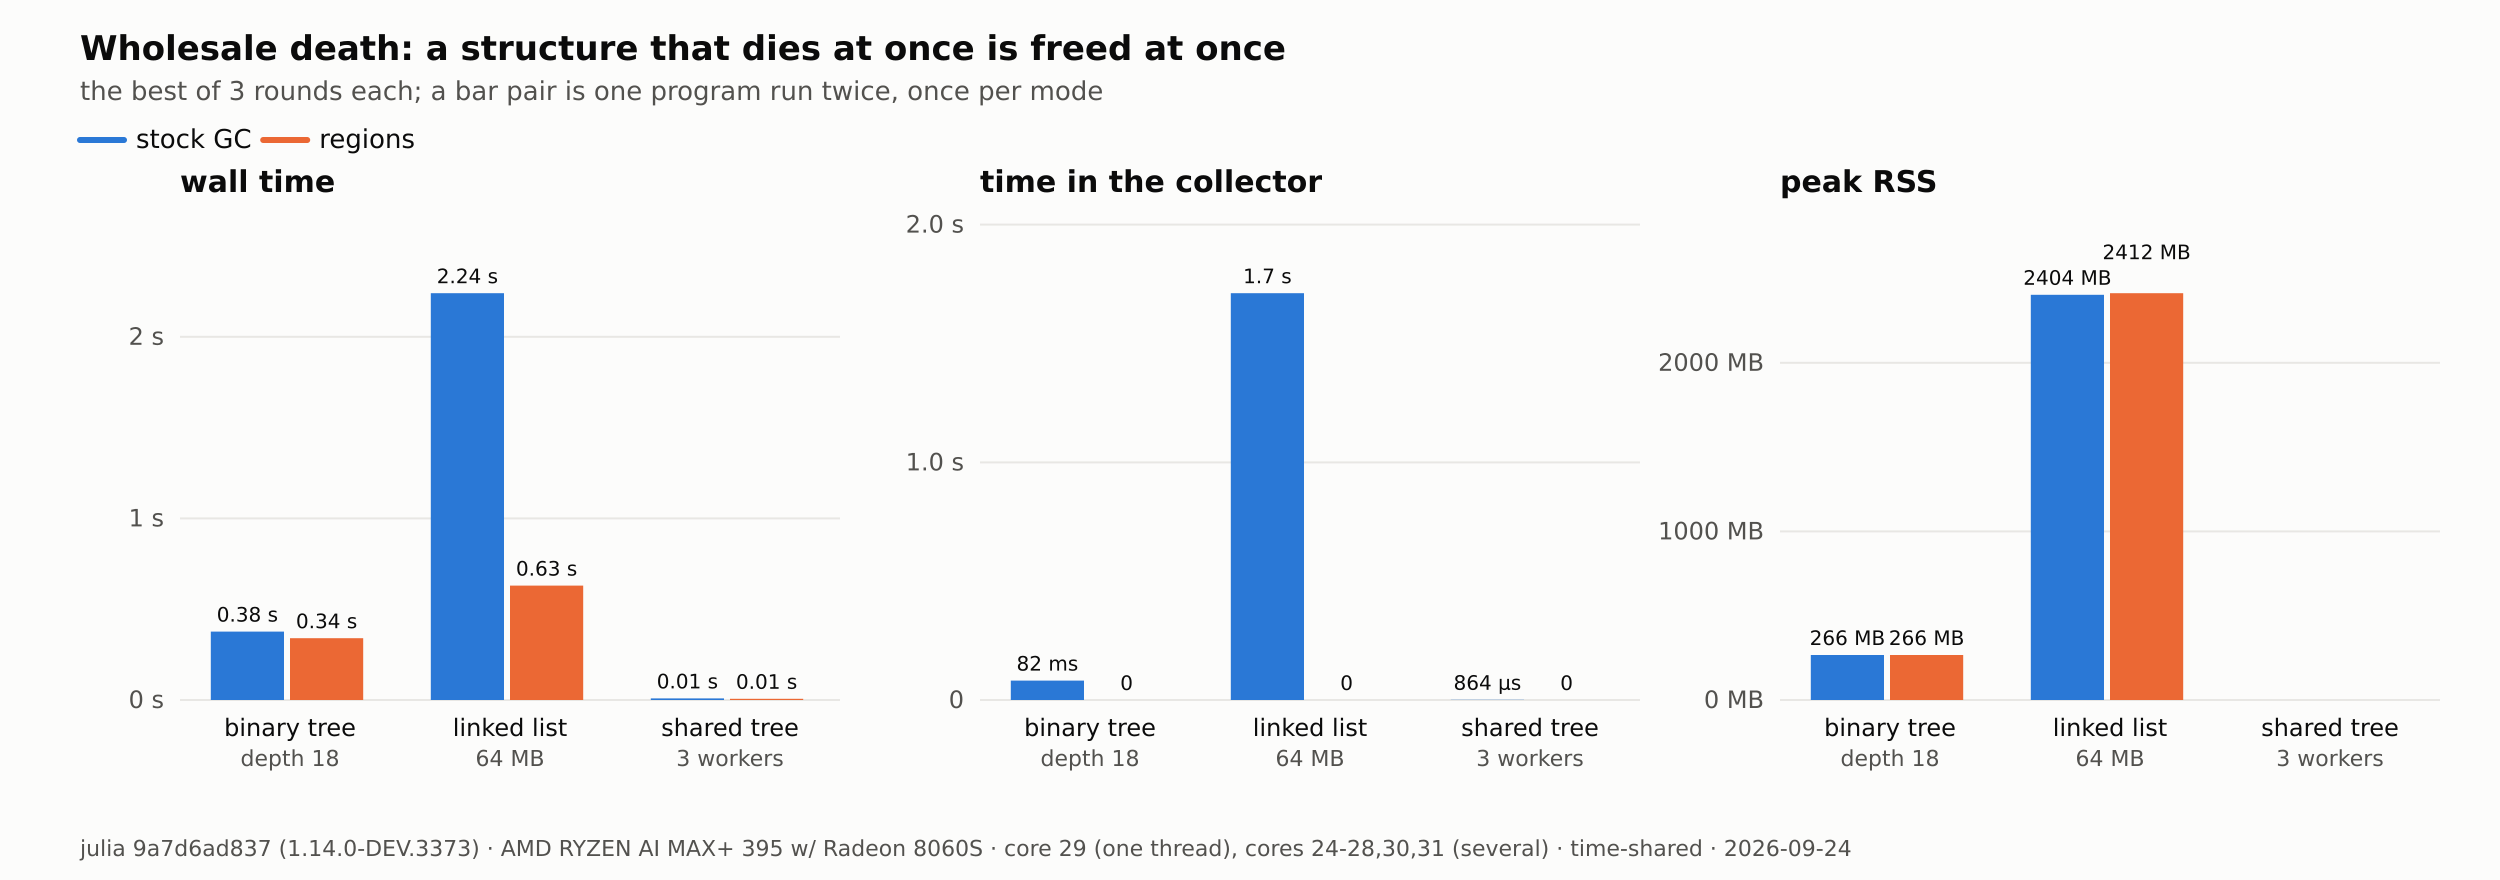
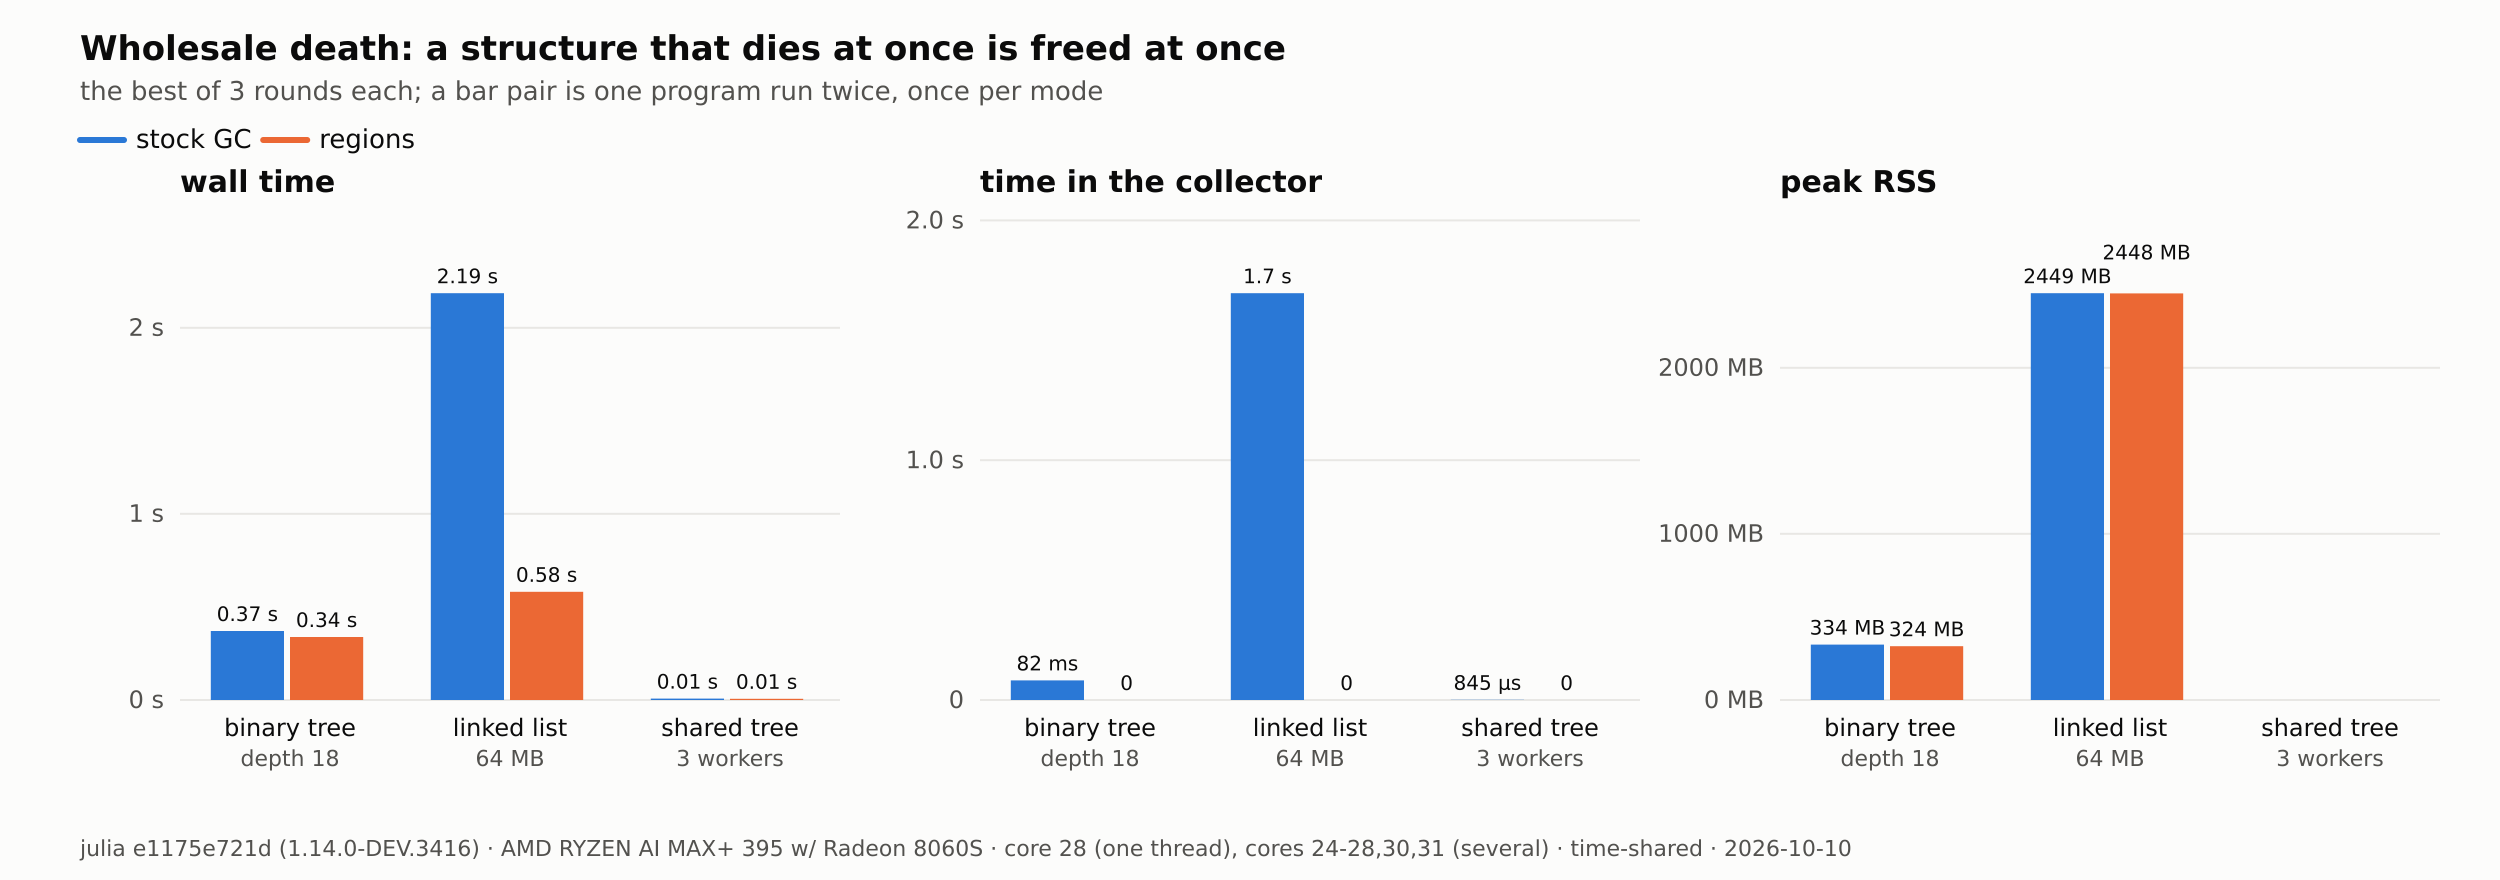
<svg xmlns="http://www.w3.org/2000/svg" viewBox="0 0 1250 440" font-size="13">
  <rect width="1250" height="440" fill="#fcfcfb" />
  <text x="40.0" y="30.0" font-family="DejaVu Sans, sans-serif" font-size="17" fill="#0b0b0b" text-anchor="start" font-weight="bold">Wholesale death: a structure that dies at once is freed at once</text>
  <text x="40.0" y="50.0" font-family="DejaVu Sans, sans-serif" font-size="13" fill="#52514e" text-anchor="start">the best of 3 rounds each; a bar pair is one program run twice, once per mode</text>
  <line x1="40" y1="70" x2="62" y2="70" stroke="#2a78d6" stroke-width="3" stroke-linecap="round" />
  <text x="68.0" y="74.0" font-family="DejaVu Sans, sans-serif" font-size="13" fill="#0b0b0b" text-anchor="start">stock GC</text>
  <line x1="131.6" y1="70" x2="153.6" y2="70" stroke="#eb6834" stroke-width="3" stroke-linecap="round" />
  <text x="159.6" y="74.0" font-family="DejaVu Sans, sans-serif" font-size="13" fill="#0b0b0b" text-anchor="start">regions</text>
  <text x="90.0" y="96.0" font-family="DejaVu Sans, sans-serif" font-size="15" fill="#0b0b0b" text-anchor="start" font-weight="bold">wall time</text>
  <line x1="90" y1="350.0" x2="420" y2="350.0" stroke="#e8e7e4" stroke-width="1" />
  <text x="82.0" y="354.0" font-family="DejaVu Sans, sans-serif" font-size="12" fill="#52514e" text-anchor="end">0 s</text>
-   <line x1="90" y1="259.2" x2="420" y2="259.2" stroke="#e8e7e4" stroke-width="1" />
-   <text x="82.0" y="263.2" font-family="DejaVu Sans, sans-serif" font-size="12" fill="#52514e" text-anchor="end">1 s</text>
-   <line x1="90" y1="168.4" x2="420" y2="168.4" stroke="#e8e7e4" stroke-width="1" />
-   <text x="82.0" y="172.4" font-family="DejaVu Sans, sans-serif" font-size="12" fill="#52514e" text-anchor="end">2 s</text>
-   <rect x="105.4" y="315.8" width="36.6" height="34.2" fill="#2a78d6" />
-   <text x="123.7" y="310.8" font-family="DejaVu Sans, sans-serif" font-size="10" fill="#0b0b0b" text-anchor="middle" paint-order="stroke" stroke="#fcfcfb" stroke-width="3" stroke-linejoin="round">0.38 s</text>
-   <rect x="145.0" y="319.1" width="36.6" height="30.9" fill="#eb6834" />
-   <text x="163.3" y="314.1" font-family="DejaVu Sans, sans-serif" font-size="10" fill="#0b0b0b" text-anchor="middle" paint-order="stroke" stroke="#fcfcfb" stroke-width="3" stroke-linejoin="round">0.34 s</text>
+   <line x1="90" y1="256.9" x2="420" y2="256.9" stroke="#e8e7e4" stroke-width="1" />
+   <text x="82.0" y="260.9" font-family="DejaVu Sans, sans-serif" font-size="12" fill="#52514e" text-anchor="end">1 s</text>
+   <line x1="90" y1="163.9" x2="420" y2="163.9" stroke="#e8e7e4" stroke-width="1" />
+   <text x="82.0" y="167.9" font-family="DejaVu Sans, sans-serif" font-size="12" fill="#52514e" text-anchor="end">2 s</text>
+   <rect x="105.4" y="315.5" width="36.6" height="34.5" fill="#2a78d6" />
+   <text x="123.7" y="310.5" font-family="DejaVu Sans, sans-serif" font-size="10" fill="#0b0b0b" text-anchor="middle" paint-order="stroke" stroke="#fcfcfb" stroke-width="3" stroke-linejoin="round">0.37 s</text>
+   <rect x="145.0" y="318.5" width="36.6" height="31.5" fill="#eb6834" />
+   <text x="163.3" y="313.5" font-family="DejaVu Sans, sans-serif" font-size="10" fill="#0b0b0b" text-anchor="middle" paint-order="stroke" stroke="#fcfcfb" stroke-width="3" stroke-linejoin="round">0.34 s</text>
  <text x="145.0" y="368.0" font-family="DejaVu Sans, sans-serif" font-size="12" fill="#0b0b0b" text-anchor="middle">binary tree</text>
  <text x="145.0" y="383.0" font-family="DejaVu Sans, sans-serif" font-size="11" fill="#52514e" text-anchor="middle">depth 18</text>
  <rect x="215.4" y="146.6" width="36.6" height="203.4" fill="#2a78d6" />
-   <text x="233.7" y="141.6" font-family="DejaVu Sans, sans-serif" font-size="10" fill="#0b0b0b" text-anchor="middle" paint-order="stroke" stroke="#fcfcfb" stroke-width="3" stroke-linejoin="round">2.24 s</text>
-   <rect x="255.0" y="292.8" width="36.6" height="57.2" fill="#eb6834" />
-   <text x="273.3" y="287.8" font-family="DejaVu Sans, sans-serif" font-size="10" fill="#0b0b0b" text-anchor="middle" paint-order="stroke" stroke="#fcfcfb" stroke-width="3" stroke-linejoin="round">0.63 s</text>
+   <text x="233.7" y="141.6" font-family="DejaVu Sans, sans-serif" font-size="10" fill="#0b0b0b" text-anchor="middle" paint-order="stroke" stroke="#fcfcfb" stroke-width="3" stroke-linejoin="round">2.19 s</text>
+   <rect x="255.0" y="295.9" width="36.6" height="54.1" fill="#eb6834" />
+   <text x="273.3" y="290.9" font-family="DejaVu Sans, sans-serif" font-size="10" fill="#0b0b0b" text-anchor="middle" paint-order="stroke" stroke="#fcfcfb" stroke-width="3" stroke-linejoin="round">0.58 s</text>
  <text x="255.0" y="368.0" font-family="DejaVu Sans, sans-serif" font-size="12" fill="#0b0b0b" text-anchor="middle">linked list</text>
  <text x="255.0" y="383.0" font-family="DejaVu Sans, sans-serif" font-size="11" fill="#52514e" text-anchor="middle">64 MB</text>
-   <rect x="325.4" y="349.2" width="36.6" height="0.8" fill="#2a78d6" />
-   <text x="343.7" y="344.2" font-family="DejaVu Sans, sans-serif" font-size="10" fill="#0b0b0b" text-anchor="middle" paint-order="stroke" stroke="#fcfcfb" stroke-width="3" stroke-linejoin="round">0.01 s</text>
+   <rect x="325.4" y="349.3" width="36.6" height="0.7" fill="#2a78d6" />
+   <text x="343.7" y="344.3" font-family="DejaVu Sans, sans-serif" font-size="10" fill="#0b0b0b" text-anchor="middle" paint-order="stroke" stroke="#fcfcfb" stroke-width="3" stroke-linejoin="round">0.01 s</text>
  <rect x="365.0" y="349.4" width="36.6" height="0.6" fill="#eb6834" />
  <text x="383.3" y="344.4" font-family="DejaVu Sans, sans-serif" font-size="10" fill="#0b0b0b" text-anchor="middle" paint-order="stroke" stroke="#fcfcfb" stroke-width="3" stroke-linejoin="round">0.01 s</text>
  <text x="365.0" y="368.0" font-family="DejaVu Sans, sans-serif" font-size="12" fill="#0b0b0b" text-anchor="middle">shared tree</text>
  <text x="365.0" y="383.0" font-family="DejaVu Sans, sans-serif" font-size="11" fill="#52514e" text-anchor="middle">3 workers</text>
  <text x="490.0" y="96.0" font-family="DejaVu Sans, sans-serif" font-size="15" fill="#0b0b0b" text-anchor="start" font-weight="bold">time in the collector</text>
  <line x1="490" y1="350.0" x2="820" y2="350.0" stroke="#e8e7e4" stroke-width="1" />
  <text x="482.0" y="354.0" font-family="DejaVu Sans, sans-serif" font-size="12" fill="#52514e" text-anchor="end">0</text>
-   <line x1="490" y1="231.2" x2="820" y2="231.2" stroke="#e8e7e4" stroke-width="1" />
-   <text x="482.0" y="235.2" font-family="DejaVu Sans, sans-serif" font-size="12" fill="#52514e" text-anchor="end">1.0 s</text>
-   <line x1="490" y1="112.3" x2="820" y2="112.3" stroke="#e8e7e4" stroke-width="1" />
-   <text x="482.0" y="116.3" font-family="DejaVu Sans, sans-serif" font-size="12" fill="#52514e" text-anchor="end">2.0 s</text>
-   <rect x="505.4" y="340.3" width="36.6" height="9.7" fill="#2a78d6" />
-   <text x="523.7" y="335.3" font-family="DejaVu Sans, sans-serif" font-size="10" fill="#0b0b0b" text-anchor="middle" paint-order="stroke" stroke="#fcfcfb" stroke-width="3" stroke-linejoin="round">82 ms</text>
+   <line x1="490" y1="230.1" x2="820" y2="230.1" stroke="#e8e7e4" stroke-width="1" />
+   <text x="482.0" y="234.1" font-family="DejaVu Sans, sans-serif" font-size="12" fill="#52514e" text-anchor="end">1.0 s</text>
+   <line x1="490" y1="110.2" x2="820" y2="110.2" stroke="#e8e7e4" stroke-width="1" />
+   <text x="482.0" y="114.2" font-family="DejaVu Sans, sans-serif" font-size="12" fill="#52514e" text-anchor="end">2.0 s</text>
+   <rect x="505.4" y="340.2" width="36.6" height="9.8" fill="#2a78d6" />
+   <text x="523.7" y="335.2" font-family="DejaVu Sans, sans-serif" font-size="10" fill="#0b0b0b" text-anchor="middle" paint-order="stroke" stroke="#fcfcfb" stroke-width="3" stroke-linejoin="round">82 ms</text>
  <rect x="545.0" y="350.0" width="36.6" height="0.0" fill="#eb6834" />
  <text x="563.3" y="345.0" font-family="DejaVu Sans, sans-serif" font-size="10" fill="#0b0b0b" text-anchor="middle" paint-order="stroke" stroke="#fcfcfb" stroke-width="3" stroke-linejoin="round">0</text>
  <text x="545.0" y="368.0" font-family="DejaVu Sans, sans-serif" font-size="12" fill="#0b0b0b" text-anchor="middle">binary tree</text>
  <text x="545.0" y="383.0" font-family="DejaVu Sans, sans-serif" font-size="11" fill="#52514e" text-anchor="middle">depth 18</text>
  <rect x="615.4" y="146.6" width="36.6" height="203.4" fill="#2a78d6" />
  <text x="633.7" y="141.6" font-family="DejaVu Sans, sans-serif" font-size="10" fill="#0b0b0b" text-anchor="middle" paint-order="stroke" stroke="#fcfcfb" stroke-width="3" stroke-linejoin="round">1.7 s</text>
  <rect x="655.0" y="350.0" width="36.6" height="0.0" fill="#eb6834" />
  <text x="673.3" y="345.0" font-family="DejaVu Sans, sans-serif" font-size="10" fill="#0b0b0b" text-anchor="middle" paint-order="stroke" stroke="#fcfcfb" stroke-width="3" stroke-linejoin="round">0</text>
  <text x="655.0" y="368.0" font-family="DejaVu Sans, sans-serif" font-size="12" fill="#0b0b0b" text-anchor="middle">linked list</text>
  <text x="655.0" y="383.0" font-family="DejaVu Sans, sans-serif" font-size="11" fill="#52514e" text-anchor="middle">64 MB</text>
  <rect x="725.4" y="349.9" width="36.6" height="0.1" fill="#2a78d6" />
-   <text x="743.7" y="344.9" font-family="DejaVu Sans, sans-serif" font-size="10" fill="#0b0b0b" text-anchor="middle" paint-order="stroke" stroke="#fcfcfb" stroke-width="3" stroke-linejoin="round">864 µs</text>
+   <text x="743.7" y="344.9" font-family="DejaVu Sans, sans-serif" font-size="10" fill="#0b0b0b" text-anchor="middle" paint-order="stroke" stroke="#fcfcfb" stroke-width="3" stroke-linejoin="round">845 µs</text>
  <rect x="765.0" y="350.0" width="36.6" height="0.0" fill="#eb6834" />
  <text x="783.3" y="345.0" font-family="DejaVu Sans, sans-serif" font-size="10" fill="#0b0b0b" text-anchor="middle" paint-order="stroke" stroke="#fcfcfb" stroke-width="3" stroke-linejoin="round">0</text>
  <text x="765.0" y="368.0" font-family="DejaVu Sans, sans-serif" font-size="12" fill="#0b0b0b" text-anchor="middle">shared tree</text>
  <text x="765.0" y="383.0" font-family="DejaVu Sans, sans-serif" font-size="11" fill="#52514e" text-anchor="middle">3 workers</text>
  <text x="890.0" y="96.0" font-family="DejaVu Sans, sans-serif" font-size="15" fill="#0b0b0b" text-anchor="start" font-weight="bold">peak RSS</text>
  <line x1="890" y1="350.0" x2="1220" y2="350.0" stroke="#e8e7e4" stroke-width="1" />
  <text x="882.0" y="354.0" font-family="DejaVu Sans, sans-serif" font-size="12" fill="#52514e" text-anchor="end">0 MB</text>
-   <line x1="890" y1="265.7" x2="1220" y2="265.7" stroke="#e8e7e4" stroke-width="1" />
-   <text x="882.0" y="269.7" font-family="DejaVu Sans, sans-serif" font-size="12" fill="#52514e" text-anchor="end">1000 MB</text>
-   <line x1="890" y1="181.4" x2="1220" y2="181.4" stroke="#e8e7e4" stroke-width="1" />
-   <text x="882.0" y="185.4" font-family="DejaVu Sans, sans-serif" font-size="12" fill="#52514e" text-anchor="end">2000 MB</text>
-   <rect x="905.4" y="327.5" width="36.6" height="22.5" fill="#2a78d6" />
-   <text x="923.7" y="322.5" font-family="DejaVu Sans, sans-serif" font-size="10" fill="#0b0b0b" text-anchor="middle" paint-order="stroke" stroke="#fcfcfb" stroke-width="3" stroke-linejoin="round">266 MB</text>
-   <rect x="945.0" y="327.5" width="36.6" height="22.5" fill="#eb6834" />
-   <text x="963.3" y="322.5" font-family="DejaVu Sans, sans-serif" font-size="10" fill="#0b0b0b" text-anchor="middle" paint-order="stroke" stroke="#fcfcfb" stroke-width="3" stroke-linejoin="round">266 MB</text>
+   <line x1="890" y1="266.9" x2="1220" y2="266.9" stroke="#e8e7e4" stroke-width="1" />
+   <text x="882.0" y="270.9" font-family="DejaVu Sans, sans-serif" font-size="12" fill="#52514e" text-anchor="end">1000 MB</text>
+   <line x1="890" y1="183.9" x2="1220" y2="183.9" stroke="#e8e7e4" stroke-width="1" />
+   <text x="882.0" y="187.9" font-family="DejaVu Sans, sans-serif" font-size="12" fill="#52514e" text-anchor="end">2000 MB</text>
+   <rect x="905.4" y="322.3" width="36.6" height="27.7" fill="#2a78d6" />
+   <text x="923.7" y="317.3" font-family="DejaVu Sans, sans-serif" font-size="10" fill="#0b0b0b" text-anchor="middle" paint-order="stroke" stroke="#fcfcfb" stroke-width="3" stroke-linejoin="round">334 MB</text>
+   <rect x="945.0" y="323.1" width="36.6" height="26.9" fill="#eb6834" />
+   <text x="963.3" y="318.1" font-family="DejaVu Sans, sans-serif" font-size="10" fill="#0b0b0b" text-anchor="middle" paint-order="stroke" stroke="#fcfcfb" stroke-width="3" stroke-linejoin="round">324 MB</text>
  <text x="945.0" y="368.0" font-family="DejaVu Sans, sans-serif" font-size="12" fill="#0b0b0b" text-anchor="middle">binary tree</text>
  <text x="945.0" y="383.0" font-family="DejaVu Sans, sans-serif" font-size="11" fill="#52514e" text-anchor="middle">depth 18</text>
-   <rect x="1015.4" y="147.4" width="36.6" height="202.6" fill="#2a78d6" />
-   <text x="1033.7" y="142.4" font-family="DejaVu Sans, sans-serif" font-size="10" fill="#0b0b0b" text-anchor="middle" paint-order="stroke" stroke="#fcfcfb" stroke-width="3" stroke-linejoin="round">2404 MB</text>
-   <rect x="1055.0" y="146.6" width="36.6" height="203.4" fill="#eb6834" />
-   <text x="1073.3" y="129.6" font-family="DejaVu Sans, sans-serif" font-size="10" fill="#0b0b0b" text-anchor="middle" paint-order="stroke" stroke="#fcfcfb" stroke-width="3" stroke-linejoin="round">2412 MB</text>
+   <rect x="1015.4" y="146.6" width="36.6" height="203.4" fill="#2a78d6" />
+   <text x="1033.7" y="141.6" font-family="DejaVu Sans, sans-serif" font-size="10" fill="#0b0b0b" text-anchor="middle" paint-order="stroke" stroke="#fcfcfb" stroke-width="3" stroke-linejoin="round">2449 MB</text>
+   <rect x="1055.0" y="146.7" width="36.6" height="203.3" fill="#eb6834" />
+   <text x="1073.3" y="129.7" font-family="DejaVu Sans, sans-serif" font-size="10" fill="#0b0b0b" text-anchor="middle" paint-order="stroke" stroke="#fcfcfb" stroke-width="3" stroke-linejoin="round">2448 MB</text>
  <text x="1055.0" y="368.0" font-family="DejaVu Sans, sans-serif" font-size="12" fill="#0b0b0b" text-anchor="middle">linked list</text>
  <text x="1055.0" y="383.0" font-family="DejaVu Sans, sans-serif" font-size="11" fill="#52514e" text-anchor="middle">64 MB</text>
  <text x="1165.0" y="368.0" font-family="DejaVu Sans, sans-serif" font-size="12" fill="#0b0b0b" text-anchor="middle">shared tree</text>
  <text x="1165.0" y="383.0" font-family="DejaVu Sans, sans-serif" font-size="11" fill="#52514e" text-anchor="middle">3 workers</text>
-   <text x="40.0" y="428.0" font-family="DejaVu Sans, sans-serif" font-size="11" fill="#52514e" text-anchor="start">julia 9a7d6ad837 (1.14.0-DEV.3373) · AMD RYZEN AI MAX+ 395 w/ Radeon 8060S · core 29 (one thread), cores 24-28,30,31 (several) · time-shared · 2026-09-24</text>
+   <text x="40.0" y="428.0" font-family="DejaVu Sans, sans-serif" font-size="11" fill="#52514e" text-anchor="start">julia e1175e721d (1.14.0-DEV.3416) · AMD RYZEN AI MAX+ 395 w/ Radeon 8060S · core 28 (one thread), cores 24-28,30,31 (several) · time-shared · 2026-10-10</text>
</svg>
